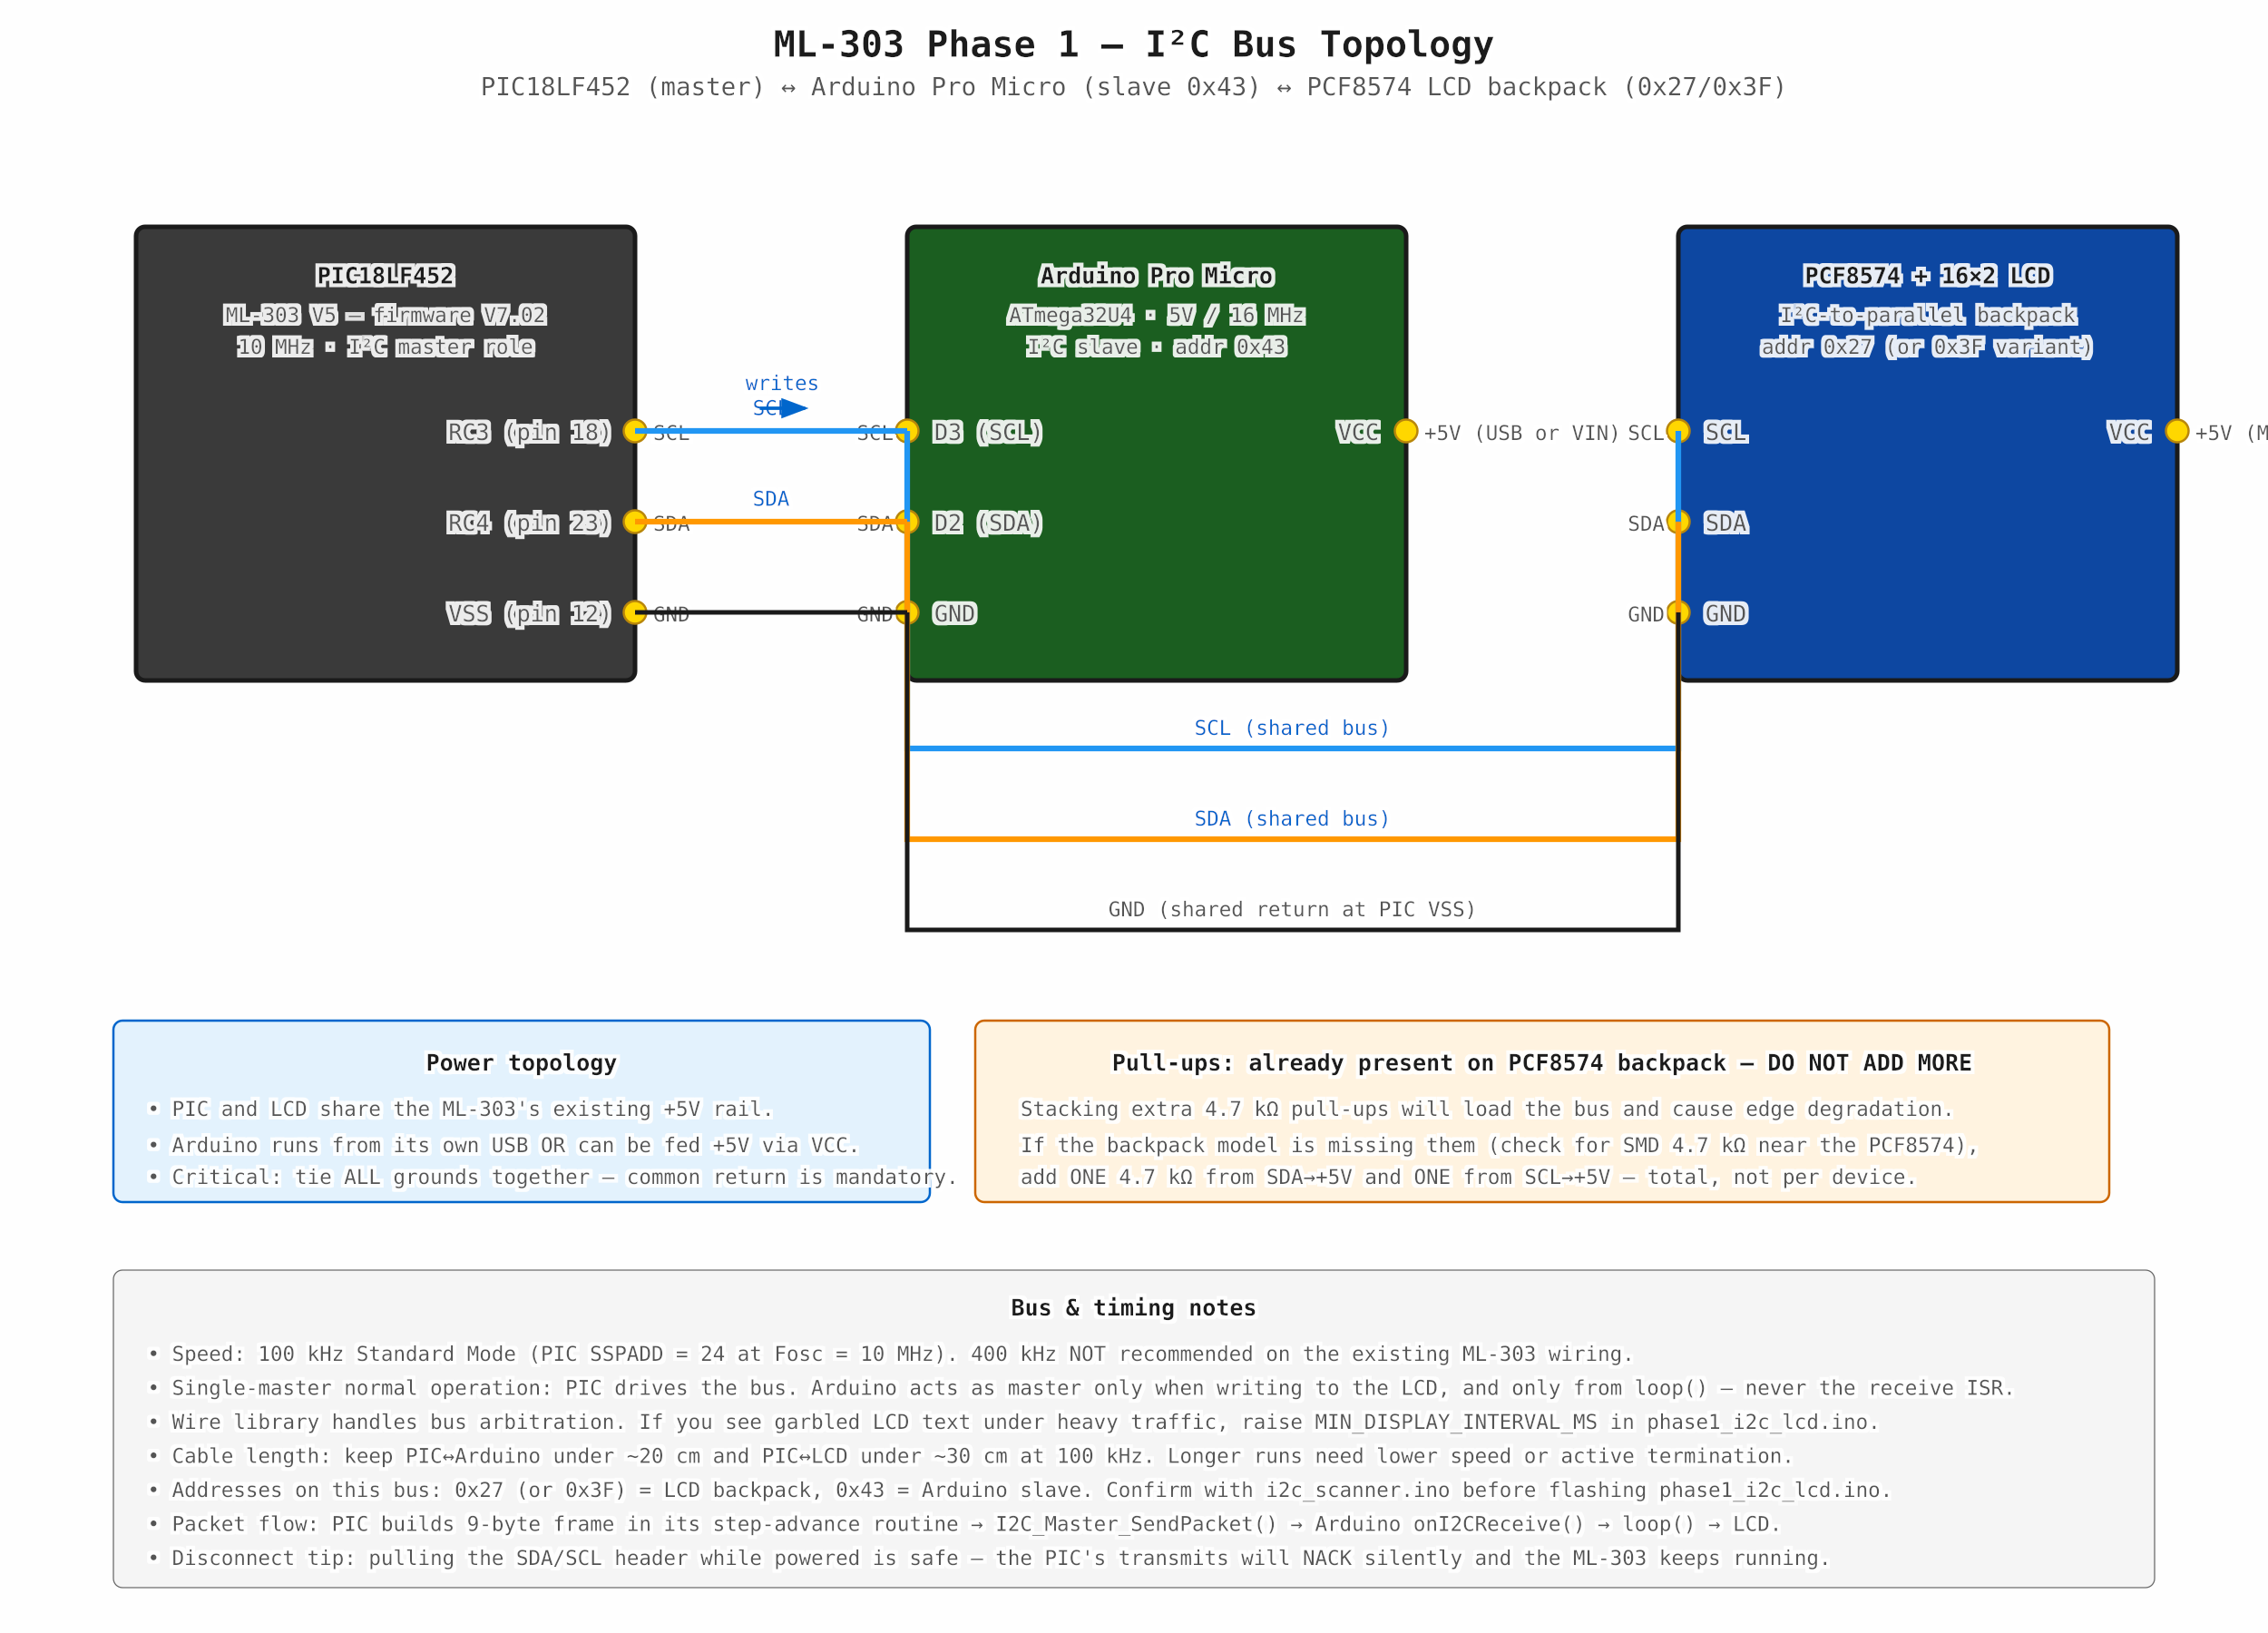
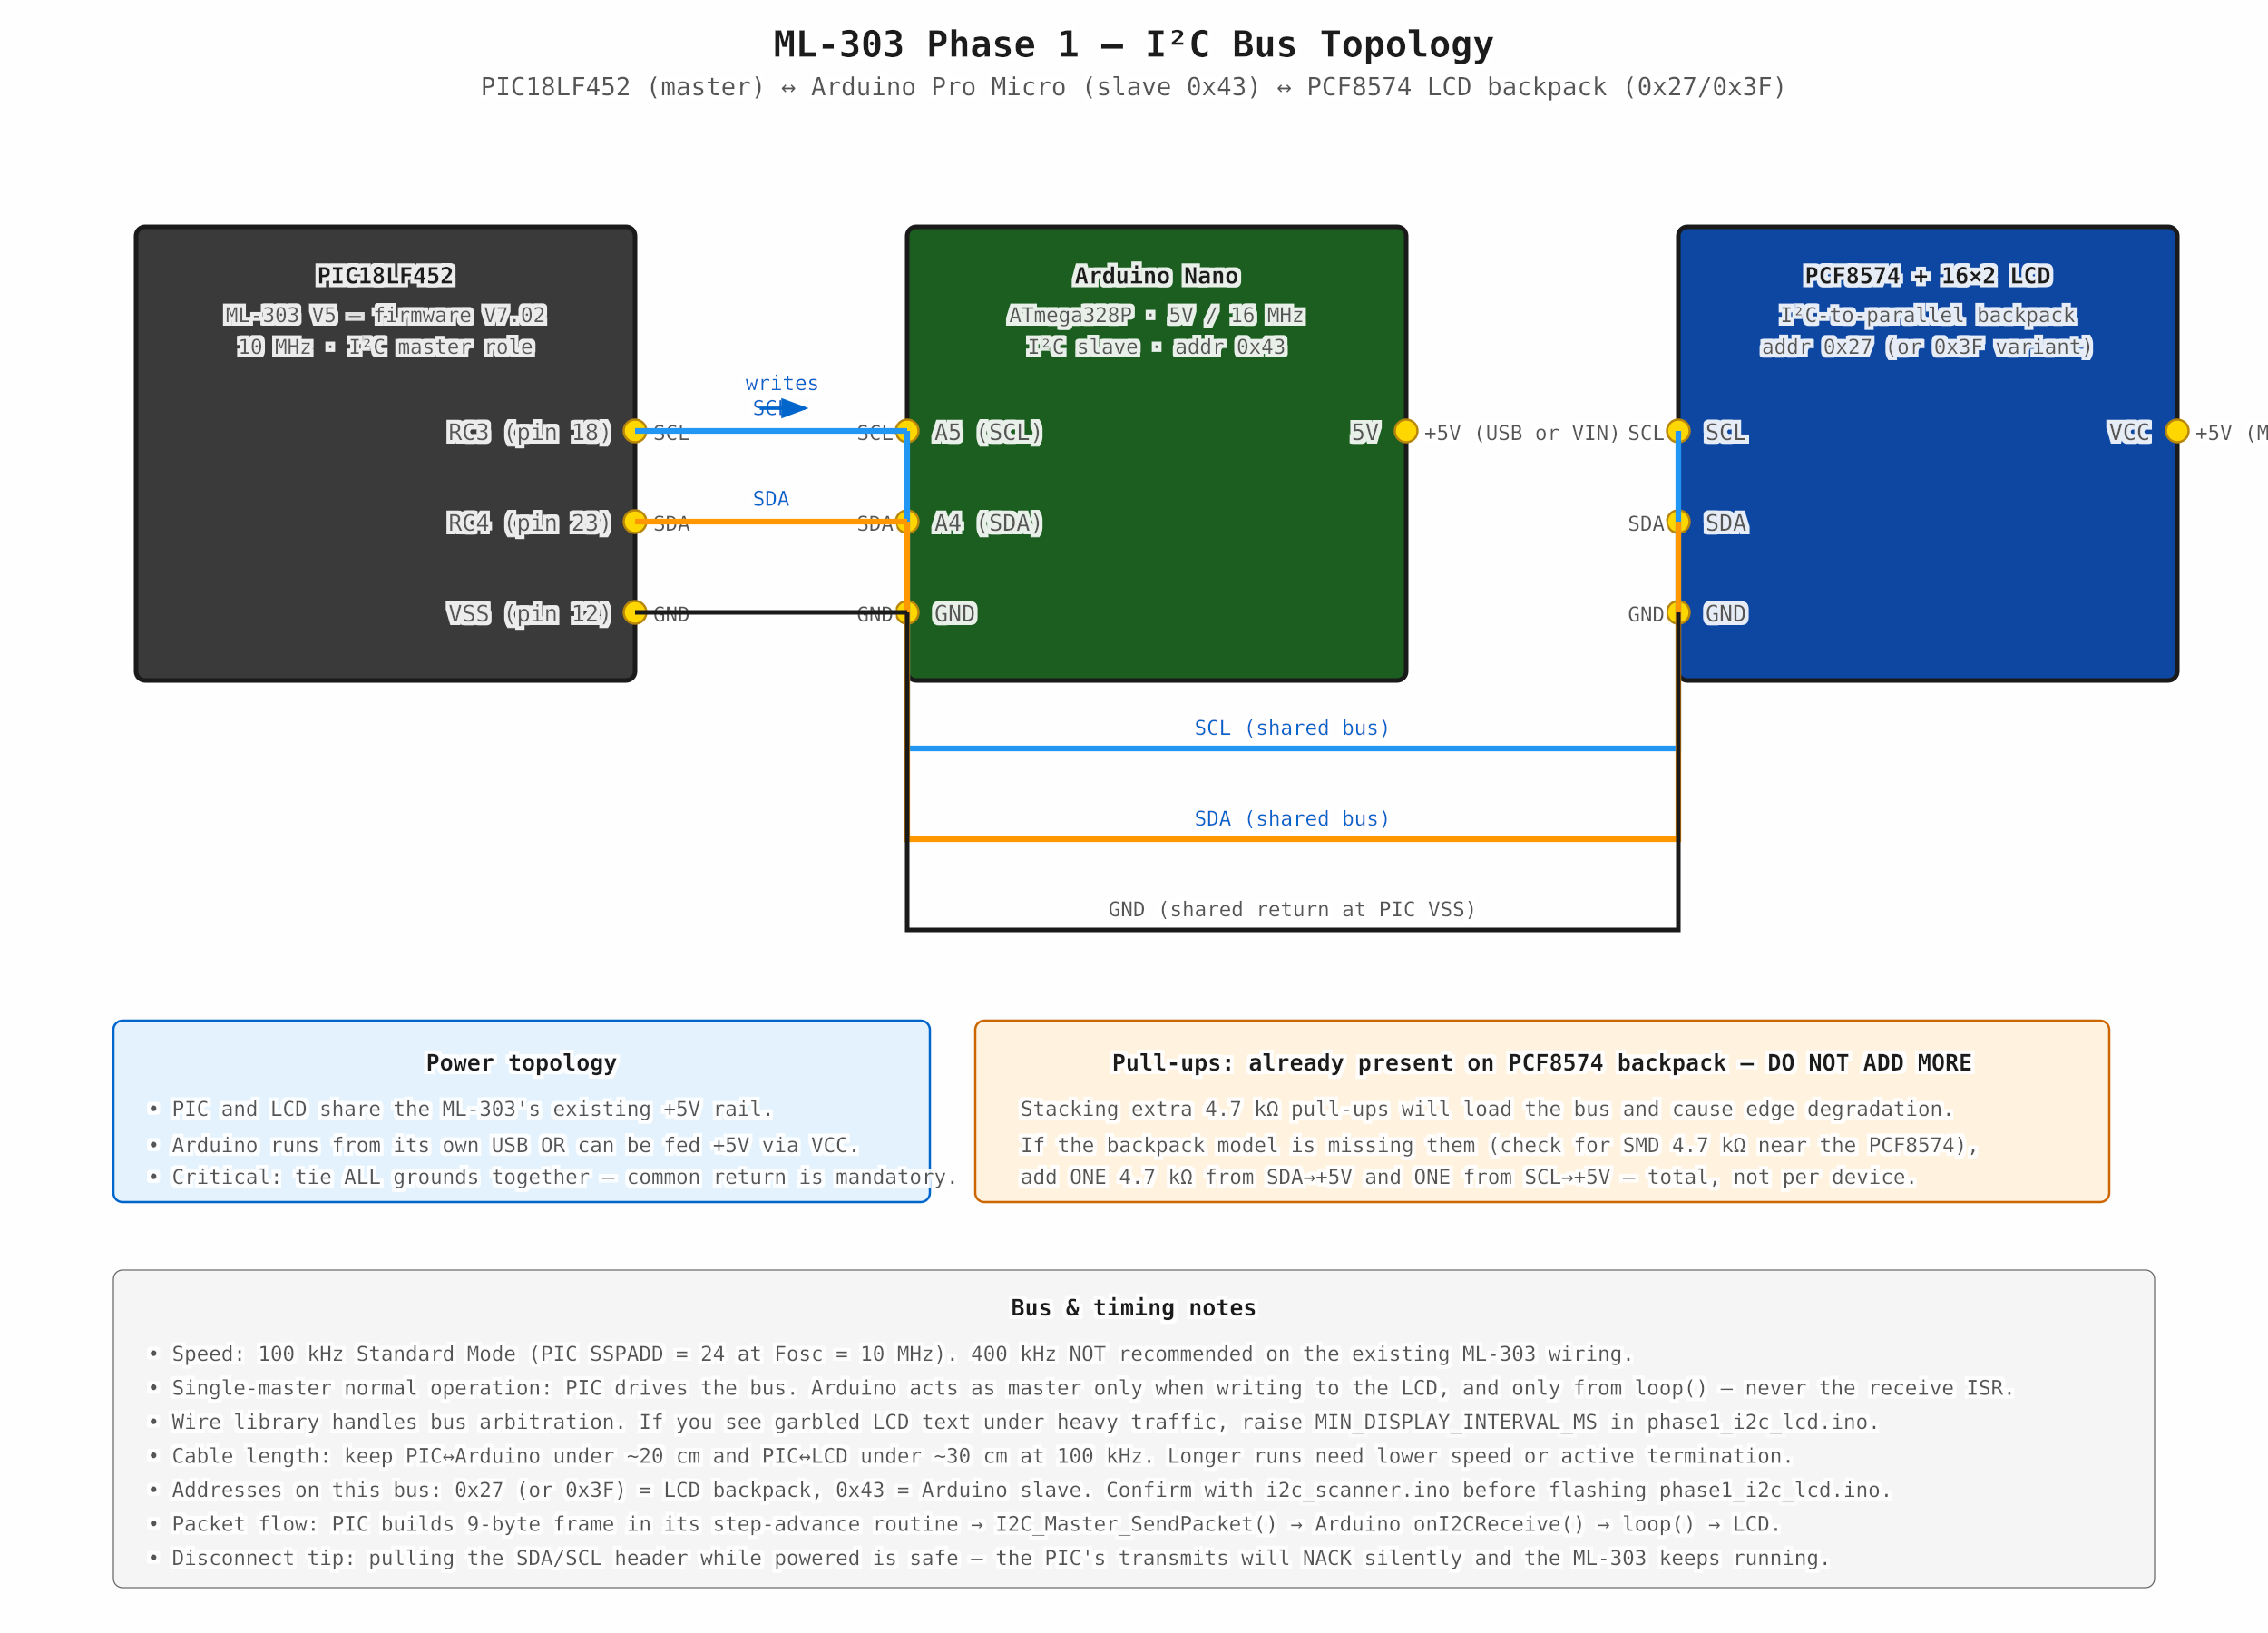
<svg xmlns="http://www.w3.org/2000/svg" viewBox="0 0 1000 720" width="1000" height="720">
  <defs>
    <filter id="textshadow" x="-20%" y="-20%" width="140%" height="140%">
      <feFlood flood-color="white" flood-opacity="0.9" result="bg" />
      <feMorphology in="SourceGraphic" operator="dilate" radius="1.5" result="dilated" />
      <feComposite in="bg" in2="dilated" operator="in" result="shadow" />
      <feMerge>
        <feMergeNode in="shadow" />
        <feMergeNode in="SourceGraphic" />
      </feMerge>
    </filter>
    <style>
    .title { font: bold 16px "SF Mono", Consolas, monospace; fill: #1a1a1a; filter: url(#textshadow); }
    .subtitle { font: 11px "SF Mono", Consolas, monospace; fill: #555; filter: url(#textshadow); }
    .label { font: bold 10px "SF Mono", Consolas, monospace; fill: #1a1a1a; filter: url(#textshadow); }
    .value { font: 9px "SF Mono", Consolas, monospace; fill: #555; filter: url(#textshadow); }
    .pin { font: 10px "SF Mono", Consolas, monospace; fill: #555; filter: url(#textshadow); }
    .anno { font: 9px "SF Mono", Consolas, monospace; fill: #0066CC; filter: url(#textshadow); }
    .wire { stroke: #1a1a1a; stroke-width: 1.5; fill: none; transition: all 0.2s; cursor: pointer; }
    .wire:hover { stroke: #ff6600; stroke-width: 2.5; filter: drop-shadow(0 0 3px #ff6600); }
    .wire-thick { stroke: #1a1a1a; stroke-width: 2.5; fill: none; transition: all 0.2s; cursor: pointer; }
    .wire-thick:hover { stroke: #ff6600; stroke-width: 3.5; filter: drop-shadow(0 0 3px #ff6600); }
    .sda { stroke: #FF9800; stroke-width: 2.5; fill: none; }
    .scl { stroke: #2196F3; stroke-width: 2.5; fill: none; }
    .vcc { stroke: #D44; stroke-width: 2; fill: none; }
    .gnd { stroke: #1a1a1a; stroke-width: 2; fill: none; }
    .component { stroke: #1a1a1a; stroke-width: 1.5; fill: none; }
    .filled { fill: #1a1a1a; }
    .junction { fill: #0066CC; }
  </style>
    <marker id="arrow" markerWidth="8" markerHeight="6" refX="7" refY="3" orient="auto">
      <polygon points="0 0, 8 3, 0 6" fill="#0066CC" />
    </marker>
  </defs>
  <rect width="1000" height="720" fill="#FEFEFE" />
  <text x="500" y="25" class="title" text-anchor="middle">ML-303 Phase 1 — I²C Bus Topology</text>
  <text x="500" y="42" class="subtitle" text-anchor="middle">PIC18LF452 (master) ↔ Arduino Pro Micro (slave 0x43) ↔ PCF8574 LCD backpack (0x27/0x3F)</text>
  <rect x="60" y="100" width="220" height="200" fill="#3a3a3a" stroke="#1a1a1a" stroke-width="2" rx="4" />
  <text x="170" y="125" class="label" text-anchor="middle" fill="#FFF" font-size="12">PIC18LF452</text>
  <text x="170" y="142" class="value" text-anchor="middle" fill="#CCC" font-size="9">ML-303 V5 — firmware V7.02</text>
  <text x="170" y="156" class="value" text-anchor="middle" fill="#CCC" font-size="9">10 MHz · I²C master role</text>
  <circle cx="280" cy="190" r="5" fill="gold" stroke="#B8860B" />
  <text x="270" y="194" class="pin" text-anchor="end" fill="#FFF">RC3 (pin 18)</text>
  <text x="288" y="194" class="value" font-size="8" fill="#2196F3">SCL</text>
  <circle cx="280" cy="230" r="5" fill="gold" stroke="#B8860B" />
  <text x="270" y="234" class="pin" text-anchor="end" fill="#FFF">RC4 (pin 23)</text>
  <text x="288" y="234" class="value" font-size="8" fill="#FF9800">SDA</text>
  <circle cx="280" cy="270" r="5" fill="gold" stroke="#B8860B" />
  <text x="270" y="274" class="pin" text-anchor="end" fill="#FFF">VSS (pin 12)</text>
  <text x="288" y="274" class="value" font-size="8" fill="#1a1a1a">GND</text>
  <rect x="400" y="100" width="220" height="200" fill="#1B5E20" stroke="#1a1a1a" stroke-width="2" rx="4" />
-   <text x="510" y="125" class="label" text-anchor="middle" fill="#FFF" font-size="12">Arduino Pro Micro</text>
-   <text x="510" y="142" class="value" text-anchor="middle" fill="#CCC" font-size="9">ATmega32U4 · 5V / 16 MHz</text>
+   <text x="510" y="125" class="label" text-anchor="middle" fill="#FFF" font-size="12">Arduino Nano</text>
+   <text x="510" y="142" class="value" text-anchor="middle" fill="#CCC" font-size="9">ATmega328P · 5V / 16 MHz</text>
  <text x="510" y="156" class="value" text-anchor="middle" fill="#CCC" font-size="9">I²C slave · addr 0x43</text>
  <circle cx="400" cy="190" r="5" fill="gold" stroke="#B8860B" />
-   <text x="412" y="194" class="pin" fill="#FFF">D3 (SCL)</text>
+   <text x="412" y="194" class="pin" fill="#FFF">A5 (SCL)</text>
  <text x="394" y="194" class="value" text-anchor="end" font-size="8" fill="#2196F3">SCL</text>
  <circle cx="400" cy="230" r="5" fill="gold" stroke="#B8860B" />
-   <text x="412" y="234" class="pin" fill="#FFF">D2 (SDA)</text>
+   <text x="412" y="234" class="pin" fill="#FFF">A4 (SDA)</text>
  <text x="394" y="234" class="value" text-anchor="end" font-size="8" fill="#FF9800">SDA</text>
  <circle cx="400" cy="270" r="5" fill="gold" stroke="#B8860B" />
  <text x="412" y="274" class="pin" fill="#FFF">GND</text>
  <text x="394" y="274" class="value" text-anchor="end" font-size="8" fill="#1a1a1a">GND</text>
  <circle cx="620" cy="190" r="5" fill="gold" stroke="#B8860B" />
-   <text x="608" y="194" class="pin" text-anchor="end" fill="#FFF">VCC</text>
+   <text x="608" y="194" class="pin" text-anchor="end" fill="#FFF">5V</text>
  <text x="628" y="194" class="value" font-size="8" fill="#D44">+5V (USB or VIN)</text>
  <rect x="740" y="100" width="220" height="200" fill="#0D47A1" stroke="#1a1a1a" stroke-width="2" rx="4" />
  <text x="850" y="125" class="label" text-anchor="middle" fill="#FFF" font-size="12">PCF8574 + 16×2 LCD</text>
  <text x="850" y="142" class="value" text-anchor="middle" fill="#CCC" font-size="9">I²C-to-parallel backpack</text>
  <text x="850" y="156" class="value" text-anchor="middle" fill="#CCC" font-size="9">addr 0x27 (or 0x3F variant)</text>
  <circle cx="740" cy="190" r="5" fill="gold" stroke="#B8860B" />
  <text x="752" y="194" class="pin" fill="#FFF">SCL</text>
  <text x="734" y="194" class="value" text-anchor="end" font-size="8" fill="#2196F3">SCL</text>
  <circle cx="740" cy="230" r="5" fill="gold" stroke="#B8860B" />
  <text x="752" y="234" class="pin" fill="#FFF">SDA</text>
  <text x="734" y="234" class="value" text-anchor="end" font-size="8" fill="#FF9800">SDA</text>
  <circle cx="740" cy="270" r="5" fill="gold" stroke="#B8860B" />
  <text x="752" y="274" class="pin" fill="#FFF">GND</text>
  <text x="734" y="274" class="value" text-anchor="end" font-size="8" fill="#1a1a1a">GND</text>
  <circle cx="960" cy="190" r="5" fill="gold" stroke="#B8860B" />
  <text x="948" y="194" class="pin" text-anchor="end" fill="#FFF">VCC</text>
  <text x="968" y="194" class="value" font-size="8" fill="#D44">+5V (ML-303 rail)</text>
  <path d="M280,190 L400,190" class="scl" />
  <path d="M620,190 L740,190 M620,190 L740,190" stroke="none" />
  <path d="M400,190 L400,330 L740,330 L740,190" class="scl" fill="none" stroke-dasharray="0" />
  <path d="M400,330 L400,330" class="scl" />
  <text x="340" y="183" class="anno" text-anchor="middle" fill="#2196F3">SCL</text>
  <text x="570" y="324" class="anno" text-anchor="middle" fill="#2196F3">SCL (shared bus)</text>
  <path d="M280,230 L400,230" class="sda" />
  <path d="M400,230 L400,370 L740,370 L740,230" class="sda" fill="none" />
  <text x="340" y="223" class="anno" text-anchor="middle" fill="#FF9800">SDA</text>
  <text x="570" y="364" class="anno" text-anchor="middle" fill="#FF9800">SDA (shared bus)</text>
  <path d="M280,270 L400,270 M400,270 L400,410 L740,410 L740,270" class="gnd" fill="none" />
  <text x="570" y="404" class="value" text-anchor="middle">GND (shared return at PIC VSS)</text>
  <path d="M335,180 L355,180" stroke="#0066CC" stroke-width="1.5" fill="none" marker-end="url(#arrow)" />
  <text x="345" y="172" class="anno" text-anchor="middle">writes</text>
  <rect x="430" y="450" width="500" height="80" fill="#FFF3E0" stroke="#CC6600" stroke-width="1" rx="4" />
  <text x="680" y="472" class="label" text-anchor="middle" fill="#CC6600">Pull-ups: already present on PCF8574 backpack — DO NOT ADD MORE</text>
  <text x="450" y="492" class="value" font-size="9">Stacking extra 4.7 kΩ pull-ups will load the bus and cause edge degradation.</text>
  <text x="450" y="508" class="value" font-size="9">If the backpack model is missing them (check for SMD 4.7 kΩ near the PCF8574),</text>
  <text x="450" y="522" class="value" font-size="9">add ONE 4.7 kΩ from SDA→+5V and ONE from SCL→+5V — total, not per device.</text>
  <rect x="50" y="450" width="360" height="80" fill="#E3F2FD" stroke="#0066CC" stroke-width="1" rx="4" />
  <text x="230" y="472" class="label" text-anchor="middle" fill="#0066CC">Power topology</text>
  <text x="65" y="492" class="value" font-size="9">• PIC and LCD share the ML-303's existing +5V rail.</text>
  <text x="65" y="508" class="value" font-size="9">• Arduino runs from its own USB OR can be fed +5V via VCC.</text>
  <text x="65" y="522" class="value" font-size="9">• Critical: tie ALL grounds together — common return is mandatory.</text>
  <rect x="50" y="560" width="900" height="140" fill="#F5F5F5" stroke="#666" stroke-width="0.5" rx="4" />
  <text x="500" y="580" class="label" text-anchor="middle">Bus &amp; timing notes</text>
  <text x="65" y="600" class="value" font-size="9">• Speed: 100 kHz Standard Mode (PIC SSPADD = 24 at Fosc = 10 MHz). 400 kHz NOT recommended on the existing ML-303 wiring.</text>
  <text x="65" y="615" class="value" font-size="9">• Single-master normal operation: PIC drives the bus. Arduino acts as master only when writing to the LCD, and only from loop() — never the receive ISR.</text>
  <text x="65" y="630" class="value" font-size="9">• Wire library handles bus arbitration. If you see garbled LCD text under heavy traffic, raise MIN_DISPLAY_INTERVAL_MS in phase1_i2c_lcd.ino.</text>
  <text x="65" y="645" class="value" font-size="9">• Cable length: keep PIC↔Arduino under ~20 cm and PIC↔LCD under ~30 cm at 100 kHz. Longer runs need lower speed or active termination.</text>
  <text x="65" y="660" class="value" font-size="9">• Addresses on this bus: 0x27 (or 0x3F) = LCD backpack, 0x43 = Arduino slave. Confirm with i2c_scanner.ino before flashing phase1_i2c_lcd.ino.</text>
  <text x="65" y="675" class="value" font-size="9">• Packet flow: PIC builds 9-byte frame in its step-advance routine → I2C_Master_SendPacket() → Arduino onI2CReceive() → loop() → LCD.</text>
  <text x="65" y="690" class="value" font-size="9">• Disconnect tip: pulling the SDA/SCL header while powered is safe — the PIC's transmits will NACK silently and the ML-303 keeps running.</text>
</svg>
